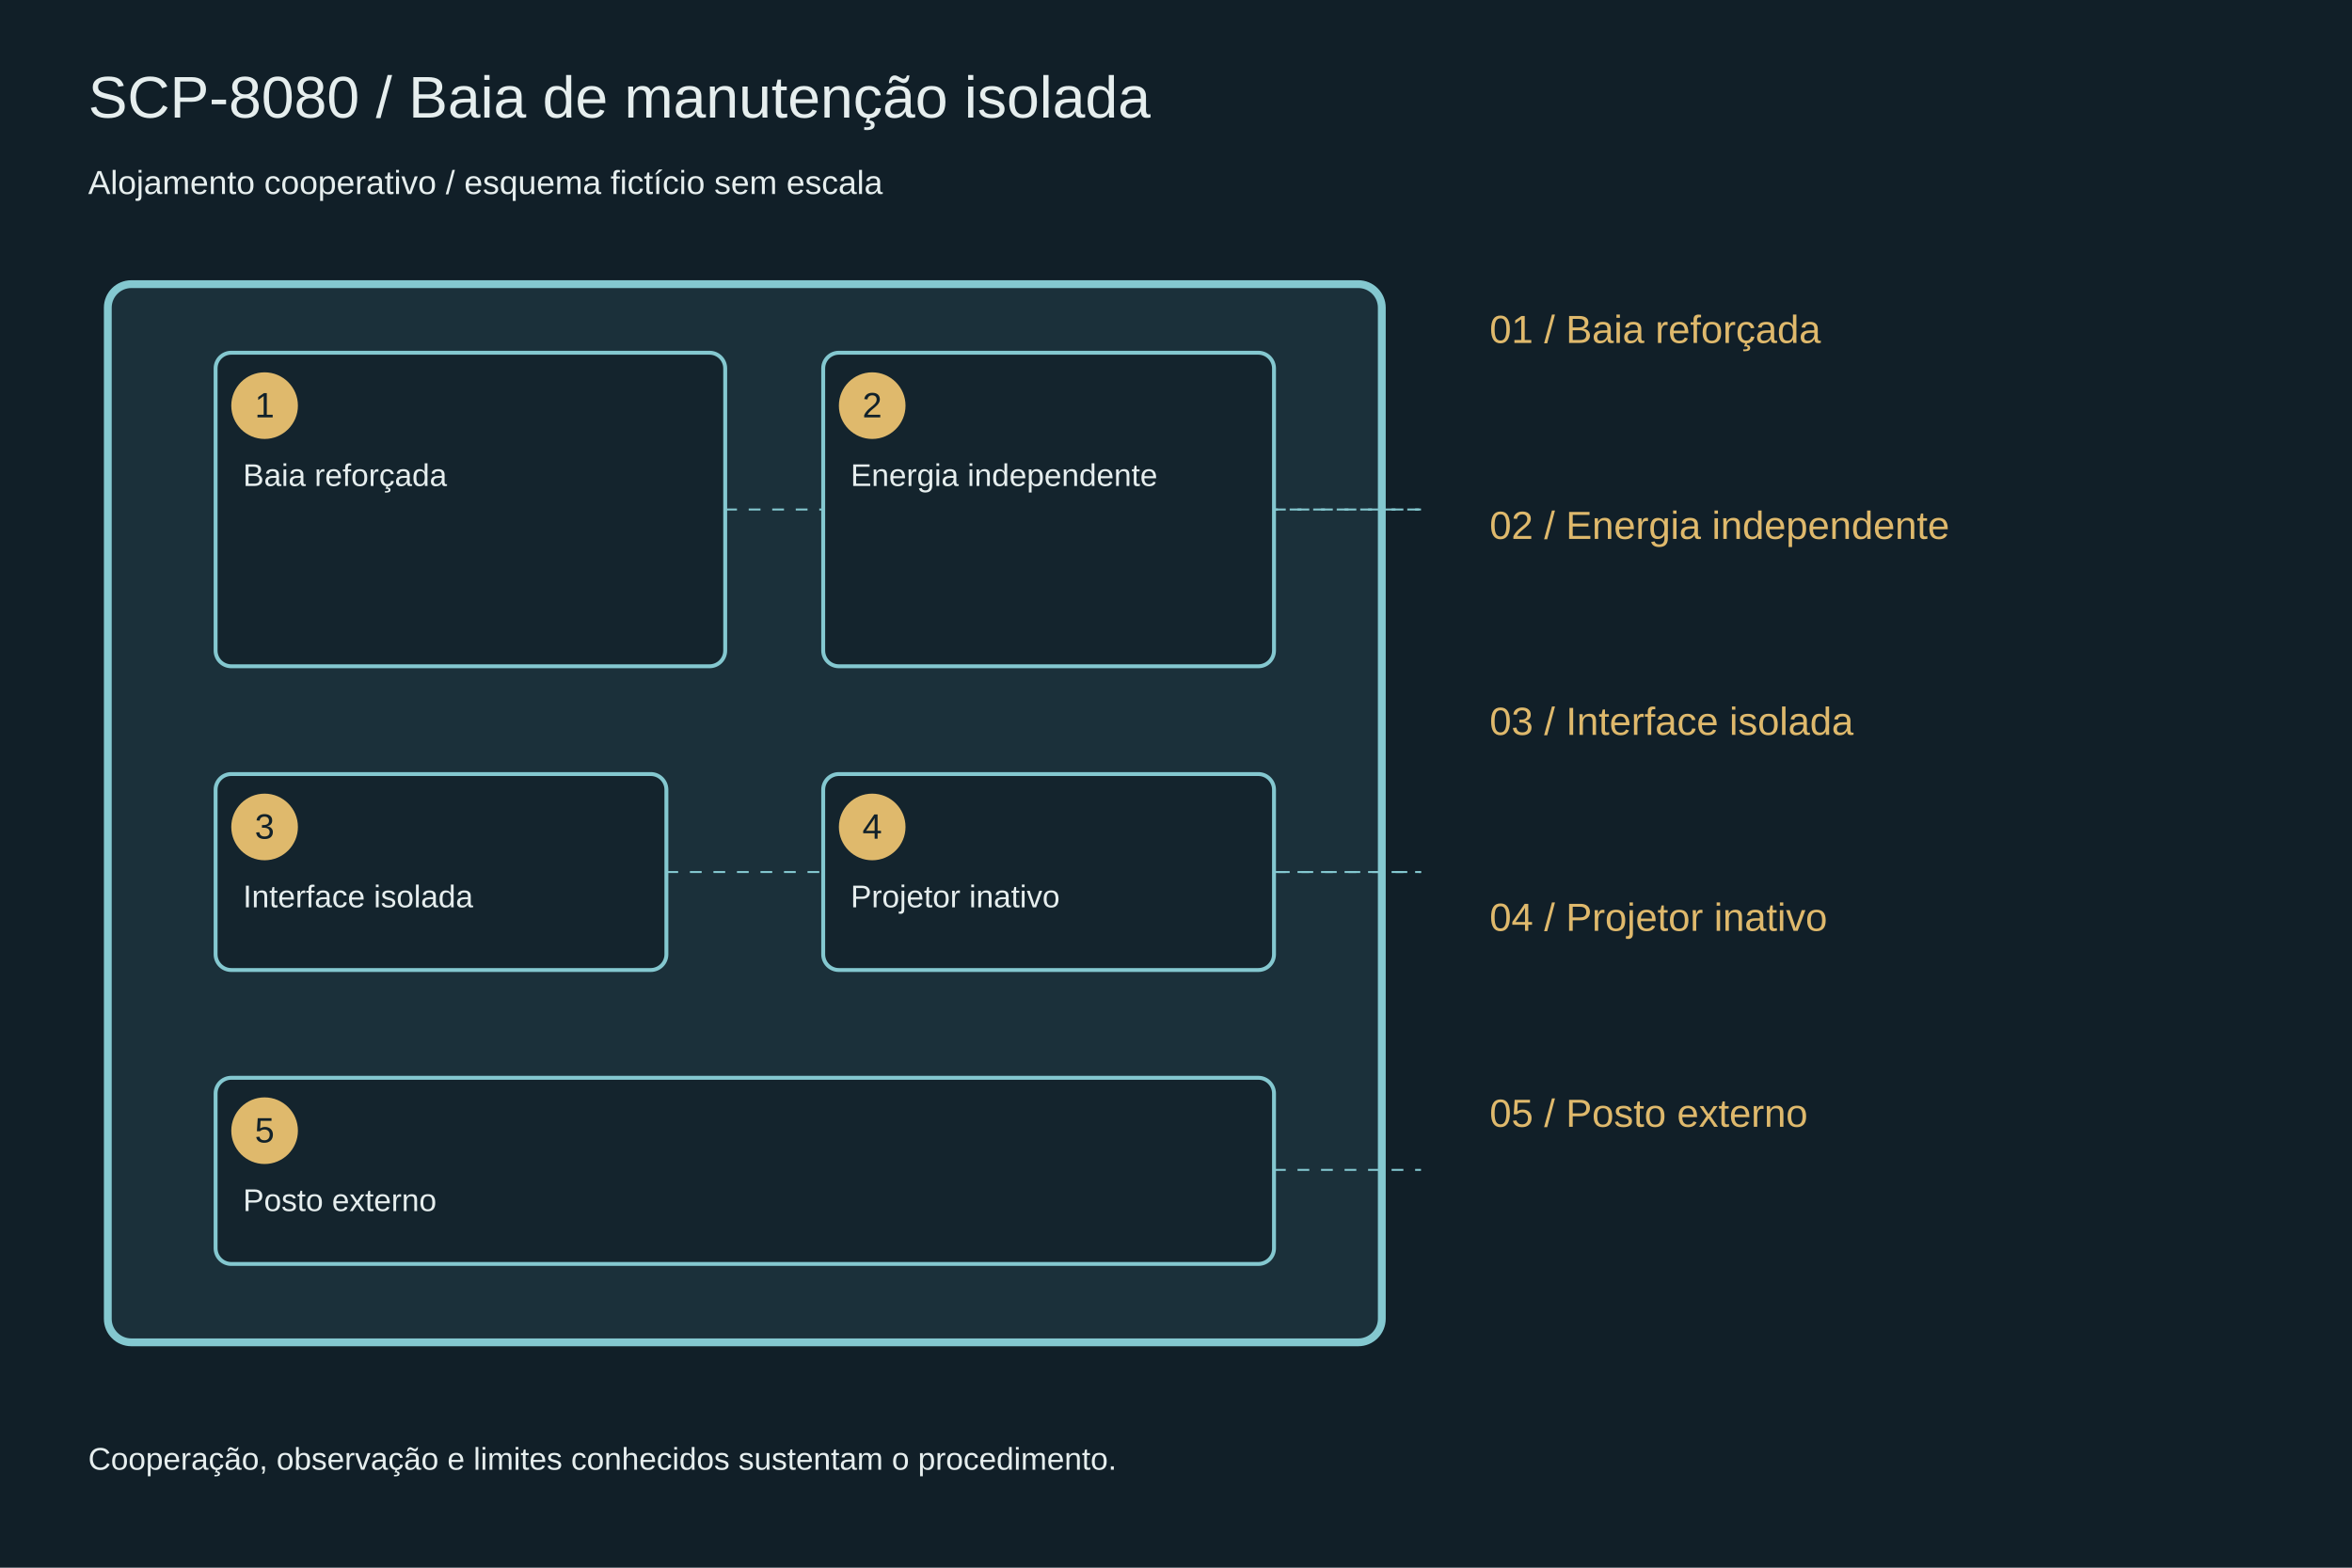
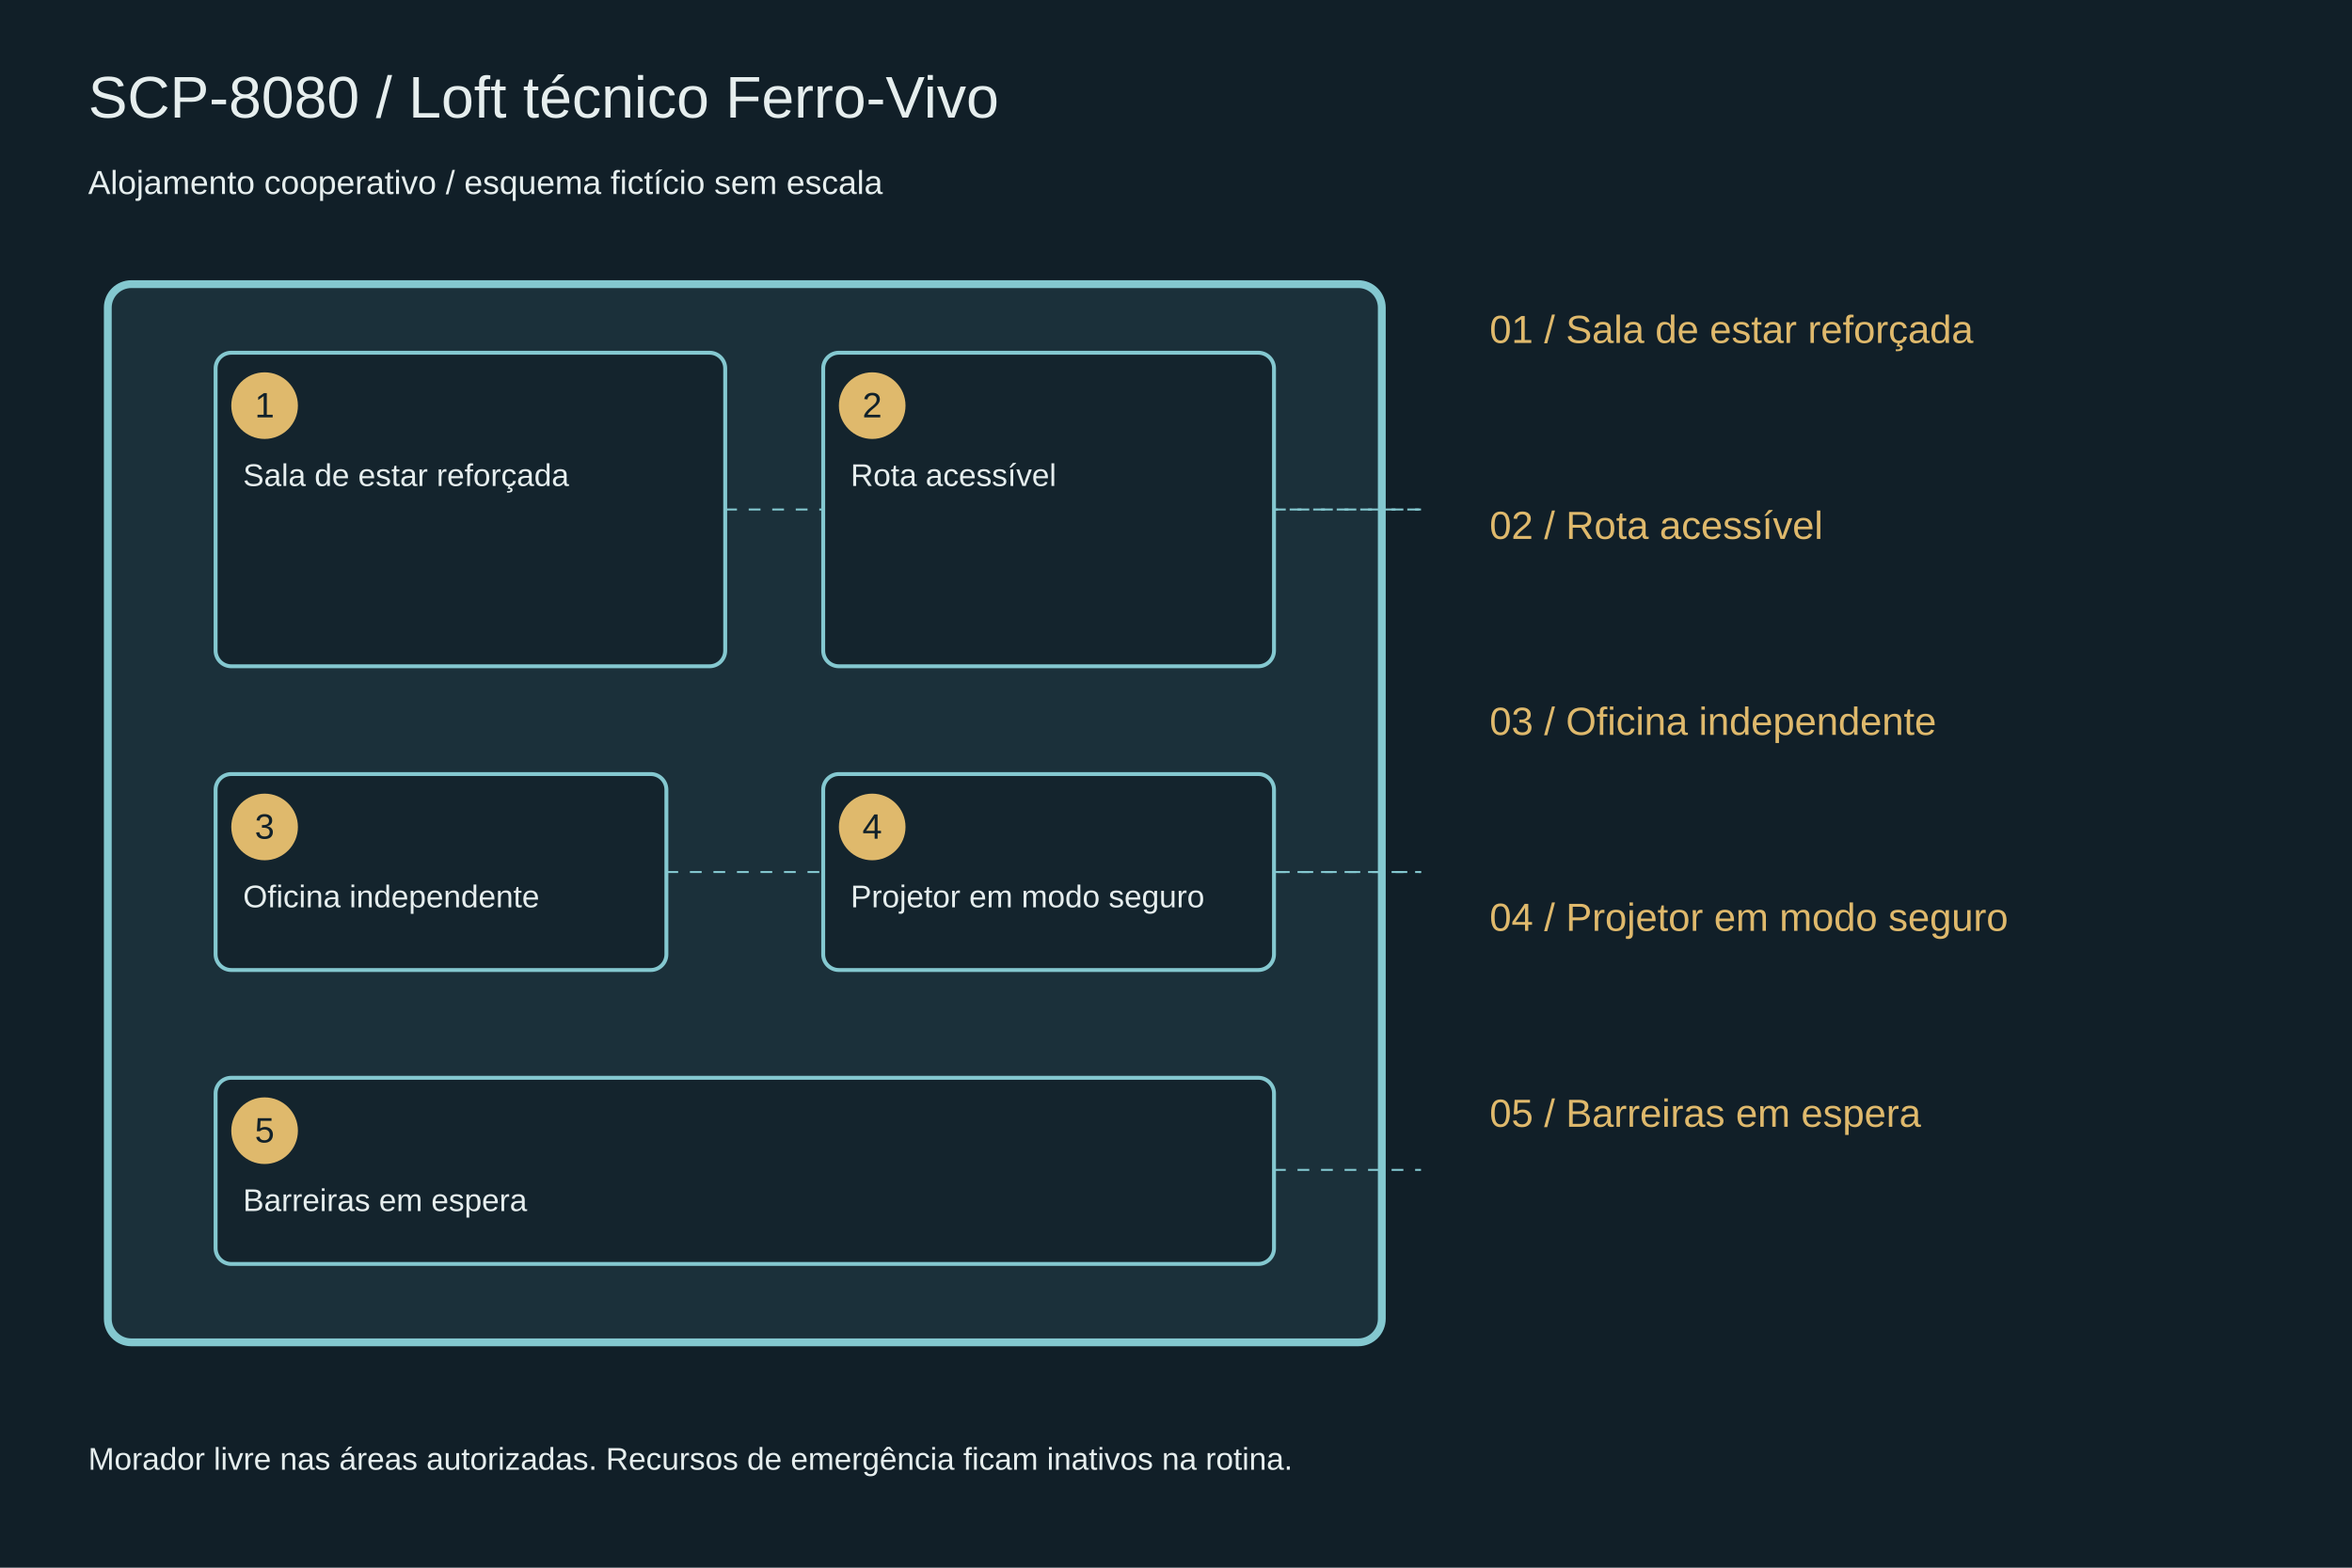
<svg xmlns="http://www.w3.org/2000/svg" viewBox="0 0 1200 800">
  <rect width="1200" height="800" fill="#111f28" />
  <g font-family="Arial" fill="#e6eeee">
-     <text x="45" y="60" font-size="30">SCP-8080 / Baia de manutenção isolada</text>
+     <text x="45" y="60" font-size="30">SCP-8080 / Loft técnico Ferro-Vivo</text>
    <text x="45" y="99" font-size="17">Alojamento cooperativo / esquema fictício sem escala</text>
    <rect x="55" y="145" width="650" height="540" rx="12" fill="#1b303a" stroke="#84c8d0" stroke-width="4" />
    <rect x="110" y="180" width="260" height="160" rx="8" fill="#14242d" stroke="#84c8d0" stroke-width="2" />
    <circle cx="135" cy="207" r="17" fill="#dfb96c" />
    <text x="135" y="213" fill="#11212a" text-anchor="middle" font-size="18">1</text>
-     <text x="124" y="248" font-size="16">Baia reforçada</text>
-     <text x="760" y="175" font-size="20" fill="#dfb96c">01 / Baia reforçada</text>
+     <text x="124" y="248" font-size="16">Sala de estar reforçada</text>
+     <text x="760" y="175" font-size="20" fill="#dfb96c">01 / Sala de estar reforçada</text>
    <path d="M370 260 H725" stroke="#84c8d0" stroke-dasharray="6 6" fill="none" />
    <rect x="420" y="180" width="230" height="160" rx="8" fill="#14242d" stroke="#84c8d0" stroke-width="2" />
    <circle cx="445" cy="207" r="17" fill="#dfb96c" />
    <text x="445" y="213" fill="#11212a" text-anchor="middle" font-size="18">2</text>
-     <text x="434" y="248" font-size="16">Energia independente</text>
-     <text x="760" y="275" font-size="20" fill="#dfb96c">02 / Energia independente</text>
+     <text x="434" y="248" font-size="16">Rota acessível</text>
+     <text x="760" y="275" font-size="20" fill="#dfb96c">02 / Rota acessível</text>
    <path d="M650 260 H725" stroke="#84c8d0" stroke-dasharray="6 6" fill="none" />
    <rect x="110" y="395" width="230" height="100" rx="8" fill="#14242d" stroke="#84c8d0" stroke-width="2" />
    <circle cx="135" cy="422" r="17" fill="#dfb96c" />
    <text x="135" y="428" fill="#11212a" text-anchor="middle" font-size="18">3</text>
-     <text x="124" y="463" font-size="16">Interface isolada</text>
-     <text x="760" y="375" font-size="20" fill="#dfb96c">03 / Interface isolada</text>
+     <text x="124" y="463" font-size="16">Oficina independente</text>
+     <text x="760" y="375" font-size="20" fill="#dfb96c">03 / Oficina independente</text>
    <path d="M340 445 H725" stroke="#84c8d0" stroke-dasharray="6 6" fill="none" />
    <rect x="420" y="395" width="230" height="100" rx="8" fill="#14242d" stroke="#84c8d0" stroke-width="2" />
    <circle cx="445" cy="422" r="17" fill="#dfb96c" />
    <text x="445" y="428" fill="#11212a" text-anchor="middle" font-size="18">4</text>
-     <text x="434" y="463" font-size="16">Projetor inativo</text>
-     <text x="760" y="475" font-size="20" fill="#dfb96c">04 / Projetor inativo</text>
+     <text x="434" y="463" font-size="16">Projetor em modo seguro</text>
+     <text x="760" y="475" font-size="20" fill="#dfb96c">04 / Projetor em modo seguro</text>
    <path d="M650 445 H725" stroke="#84c8d0" stroke-dasharray="6 6" fill="none" />
    <rect x="110" y="550" width="540" height="95" rx="8" fill="#14242d" stroke="#84c8d0" stroke-width="2" />
    <circle cx="135" cy="577" r="17" fill="#dfb96c" />
    <text x="135" y="583" fill="#11212a" text-anchor="middle" font-size="18">5</text>
-     <text x="124" y="618" font-size="16">Posto externo</text>
-     <text x="760" y="575" font-size="20" fill="#dfb96c">05 / Posto externo</text>
+     <text x="124" y="618" font-size="16">Barreiras em espera</text>
+     <text x="760" y="575" font-size="20" fill="#dfb96c">05 / Barreiras em espera</text>
    <path d="M650 597 H725" stroke="#84c8d0" stroke-dasharray="6 6" fill="none" />
-     <text x="45" y="750" font-size="16">Cooperação, observação e limites conhecidos sustentam o procedimento.</text>
+     <text x="45" y="750" font-size="16">Morador livre nas áreas autorizadas. Recursos de emergência ficam inativos na rotina.</text>
  </g>
</svg>
